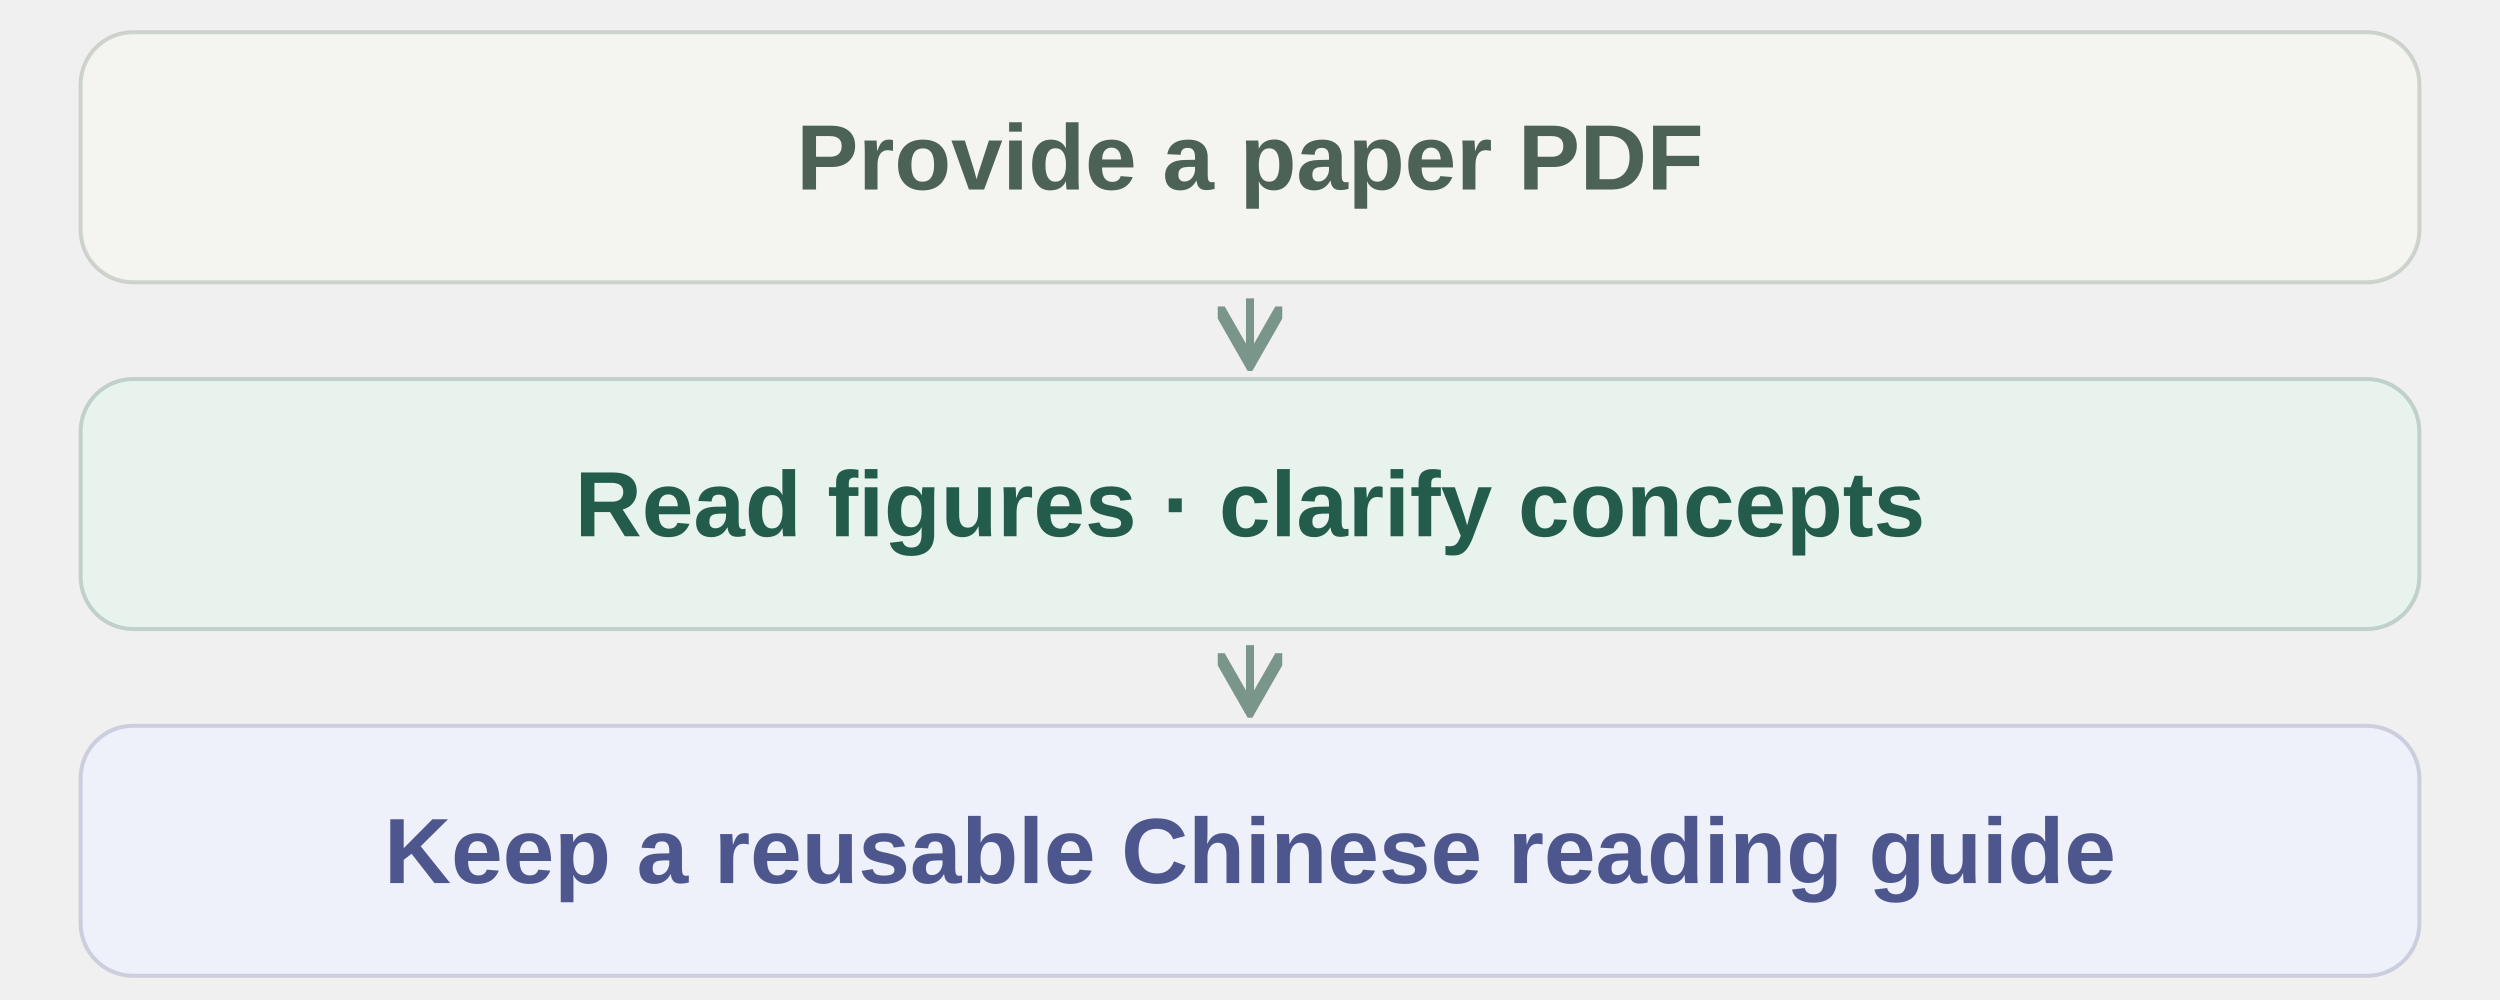
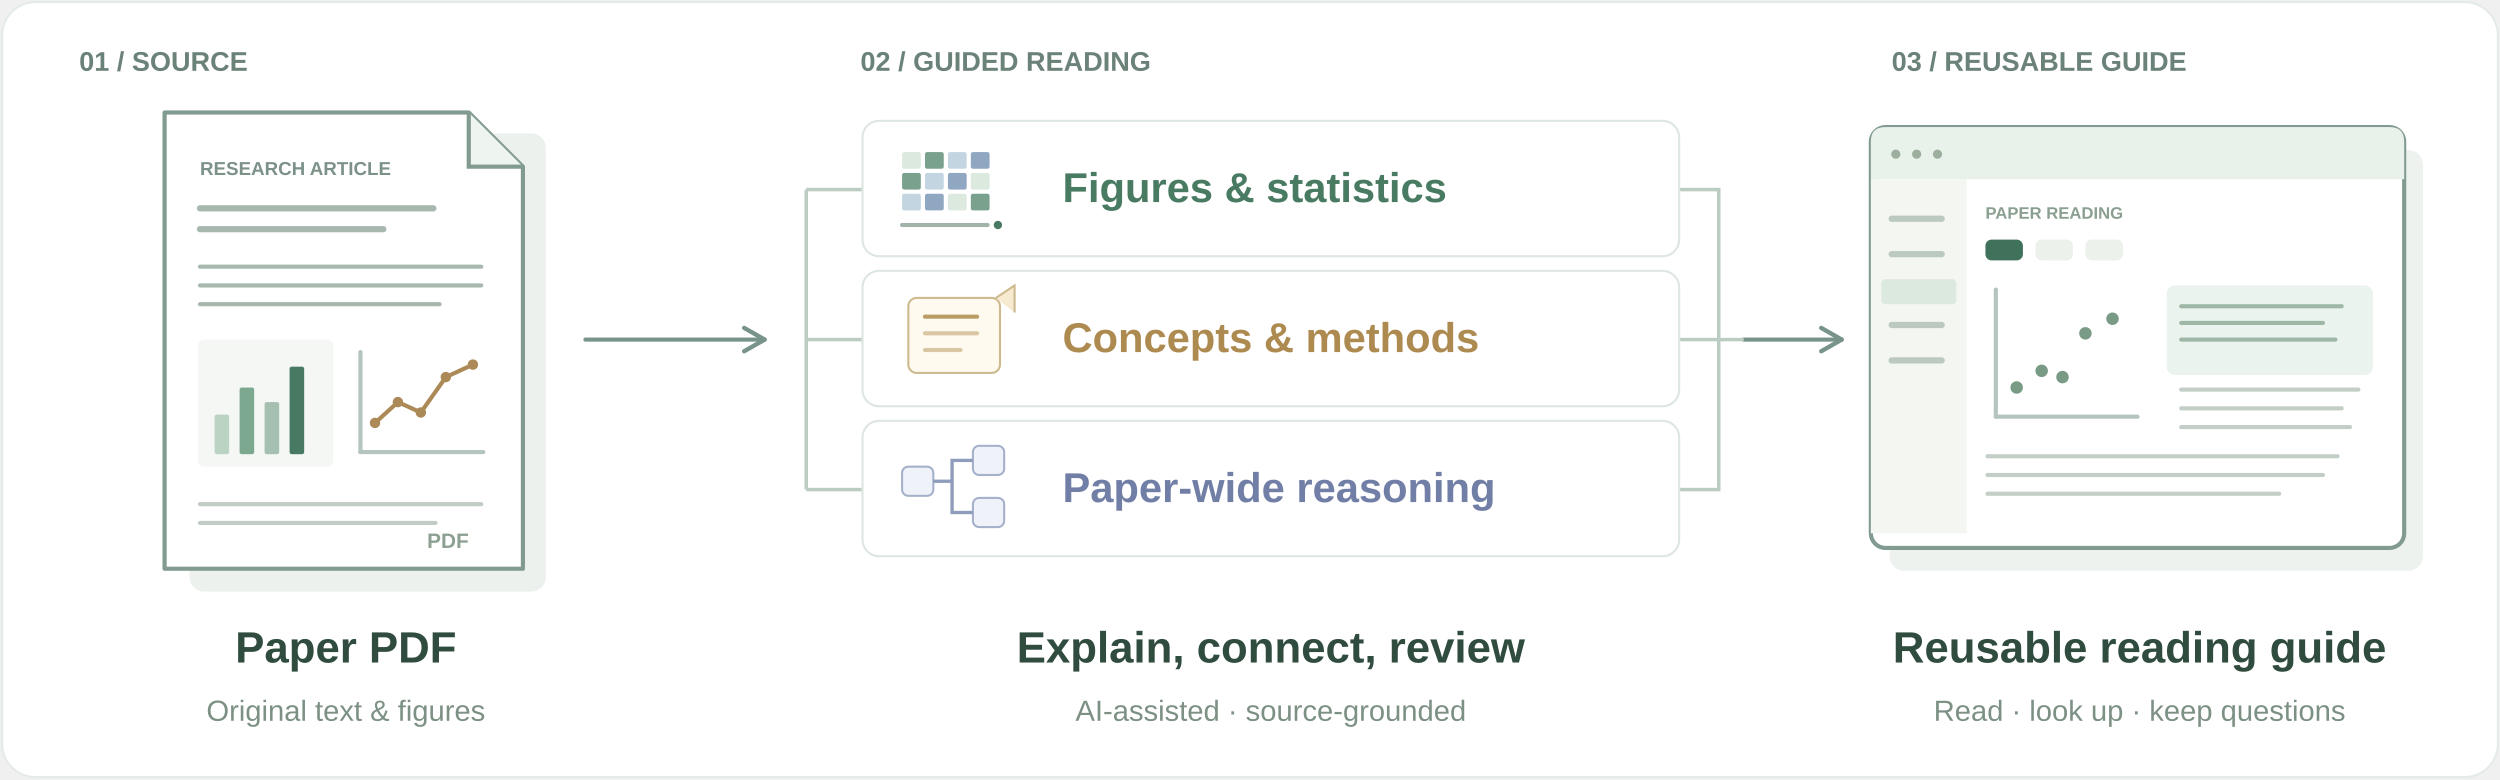
- <svg xmlns="http://www.w3.org/2000/svg" width="620" height="248" viewBox="0 0 620 248" role="img">
+ <svg xmlns="http://www.w3.org/2000/svg" width="1200" height="374" viewBox="0 0 1200 374" role="img">
  <defs>
-     <marker id="arrow" markerWidth="8" markerHeight="8" refX="6" refY="4" orient="auto">
-       <path d="M0 0L7 4L0 8" fill="none" stroke="#7a9589" stroke-width="1.5" />
+     <marker id="arr" viewBox="0 0 10 10" refX="8" refY="5" markerWidth="7" markerHeight="7" orient="auto">
+       <path d="M1 1L8 5L1 9" fill="none" stroke="#78948a" stroke-width="1.5" stroke-linecap="round" stroke-linejoin="round" />
    </marker>
  </defs>
-   <rect x="20" y="8" width="580" height="62" rx="13" fill="#f4f5f0" stroke="#4d6256" stroke-opacity=".22" />
-   <text x="310" y="47" text-anchor="middle" fill="#4d6256" font-family="Arial,Microsoft YaHei,sans-serif" font-size="23" font-weight="600">Provide a paper PDF</text>
-   <path d="M310 74v14" stroke="#7a9589" stroke-width="2" marker-end="url(#arrow)" />
-   <rect x="20" y="94" width="580" height="62" rx="13" fill="#e8f3ee" stroke="#245c4c" stroke-opacity=".22" />
-   <text x="310" y="133" text-anchor="middle" fill="#245c4c" font-family="Arial,Microsoft YaHei,sans-serif" font-size="23" font-weight="600">Read figures · clarify concepts</text>
-   <path d="M310 160v14" stroke="#7a9589" stroke-width="2" marker-end="url(#arrow)" />
-   <rect x="20" y="180" width="580" height="62" rx="13" fill="#eef0fa" stroke="#4e578d" stroke-opacity=".22" />
-   <text x="310" y="219" text-anchor="middle" fill="#4e578d" font-family="Arial,Microsoft YaHei,sans-serif" font-size="23" font-weight="600">Keep a reusable Chinese reading guide</text>
+   <rect x="1" y="1" width="1198" height="372" rx="16" fill="#fff" stroke="#e4ebe7" />
+   <text x="38" y="34" text-anchor="start" font-family="Arial,Microsoft YaHei,Helvetica,sans-serif" font-size="13" fill="#6b8278" font-weight="600">01  /  SOURCE</text>
+   <text x="413" y="34" text-anchor="start" font-family="Arial,Microsoft YaHei,Helvetica,sans-serif" font-size="13" fill="#6b8278" font-weight="600">02  /  GUIDED READING</text>
+   <text x="908" y="34" text-anchor="start" font-family="Arial,Microsoft YaHei,Helvetica,sans-serif" font-size="13" fill="#6b8278" font-weight="600">03  /  REUSABLE GUIDE</text>
+   <rect x="91" y="64" width="171" height="220" rx="7" fill="#edf1ed" />
+   <path d="M79 54H225L251 80V273H79Z" fill="#fff" stroke="#829b90" stroke-width="2" stroke-linejoin="round" />
+   <path d="M225 54V80H251" fill="#eef4f0" stroke="#829b90" stroke-width="2" />
+   <text x="96" y="84" text-anchor="start" font-family="Arial,Microsoft YaHei,Helvetica,sans-serif" font-size="9" fill="#7c9187" font-weight="600">RESEARCH ARTICLE</text>
+   <path d="M96 100L208 100" fill="none" stroke="#a7b8ae" stroke-width="3" stroke-linecap="round" />
+   <path d="M96 110L184 110" fill="none" stroke="#a7b8ae" stroke-width="3" stroke-linecap="round" />
+   <path d="M96 128L231 128" fill="none" stroke="#a7b8ae" stroke-width="2" stroke-linecap="round" />
+   <path d="M96 137L231 137" fill="none" stroke="#a7b8ae" stroke-width="2" stroke-linecap="round" />
+   <path d="M96 146L211 146" fill="none" stroke="#a7b8ae" stroke-width="2" stroke-linecap="round" />
+   <rect x="95" y="163" width="65" height="61" rx="3" fill="#f4f7f4" />
+   <rect x="103" y="199" width="7" height="19" rx="1" fill="#bbd3c3" />
+   <rect x="115" y="186" width="7" height="32" rx="1" fill="#7ca88f" />
+   <rect x="127" y="193" width="7" height="25" rx="1" fill="#a5c0b1" />
+   <rect x="139" y="176" width="7" height="42" rx="1" fill="#487a63" />
+   <path d="M173 217L232 217" fill="none" stroke="#b4c4be" stroke-width="2" stroke-linecap="round" />
+   <path d="M173 217L173 169" fill="none" stroke="#b4c4be" stroke-width="2" stroke-linecap="round" />
+   <path d="M180 203L191 193L202 198L214 181L227 175" fill="none" stroke="#ab8a58" stroke-width="2" />
+   <circle cx="180" cy="203" r="2.5" fill="#ab8a58" />
+   <circle cx="191" cy="193" r="2.5" fill="#ab8a58" />
+   <circle cx="202" cy="198" r="2.5" fill="#ab8a58" />
+   <circle cx="214" cy="181" r="2.5" fill="#ab8a58" />
+   <circle cx="227" cy="175" r="2.5" fill="#ab8a58" />
+   <path d="M96 242L231 242" fill="none" stroke="#c0ccc4" stroke-width="2" stroke-linecap="round" />
+   <path d="M96 251L209 251" fill="none" stroke="#c0ccc4" stroke-width="2" stroke-linecap="round" />
+   <text x="225" y="263" text-anchor="end" font-family="Arial,Microsoft YaHei,Helvetica,sans-serif" font-size="10" fill="#8ca092" font-weight="600">PDF</text>
+   <path d="M281 163L367 163" fill="none" stroke="#78948a" stroke-width="2" stroke-linecap="round" marker-end="url(#arr)" />
+   <path d="M837 163L884 163" fill="none" stroke="#78948a" stroke-width="2" stroke-linecap="round" marker-end="url(#arr)" />
+   <path d="M387 91V235M387 91H414M387 163H414M387 235H414M806 91H825V235H806M806 163H837" fill="none" stroke="#bbcdc2" stroke-width="1.7" />
+   <rect x="414" y="58" width="392" height="65" rx="8" fill="#fff" stroke="#dde6e0" />
+   <text x="510" y="97" text-anchor="start" font-family="Arial,Microsoft YaHei,Helvetica,sans-serif" font-size="20" fill="#497a62" font-weight="600">Figures &amp; statistics</text>
+   <rect x="414" y="130" width="392" height="65" rx="8" fill="#fff" stroke="#dde6e0" />
+   <text x="510" y="169" text-anchor="start" font-family="Arial,Microsoft YaHei,Helvetica,sans-serif" font-size="20" fill="#ad8a50" font-weight="600">Concepts &amp; methods</text>
+   <rect x="414" y="202" width="392" height="65" rx="8" fill="#fff" stroke="#dde6e0" />
+   <text x="510" y="241" text-anchor="start" font-family="Arial,Microsoft YaHei,Helvetica,sans-serif" font-size="20" fill="#717fa7" font-weight="600">Paper-wide reasoning</text>
+   <rect x="433" y="73" width="9" height="8" rx="1" fill="#dce9df" />
+   <rect x="444" y="73" width="9" height="8" rx="1" fill="#79a18d" />
+   <rect x="455" y="73" width="9" height="8" rx="1" fill="#c2d5e1" />
+   <rect x="466" y="73" width="9" height="8" rx="1" fill="#8fa7c1" />
+   <rect x="433" y="83" width="9" height="8" rx="1" fill="#79a18d" />
+   <rect x="444" y="83" width="9" height="8" rx="1" fill="#c2d5e1" />
+   <rect x="455" y="83" width="9" height="8" rx="1" fill="#8fa7c1" />
+   <rect x="466" y="83" width="9" height="8" rx="1" fill="#dce9df" />
+   <rect x="433" y="93" width="9" height="8" rx="1" fill="#c2d5e1" />
+   <rect x="444" y="93" width="9" height="8" rx="1" fill="#8fa7c1" />
+   <rect x="455" y="93" width="9" height="8" rx="1" fill="#dce9df" />
+   <rect x="466" y="93" width="9" height="8" rx="1" fill="#79a18d" />
+   <path d="M433 108L474 108" fill="none" stroke="#a1b4a8" stroke-width="2" stroke-linecap="round" />
+   <circle cx="479" cy="108" r="2" fill="#497a62" />
+   <rect x="436" y="143" width="44" height="36" rx="4" fill="#fffaf0" stroke="#cdb98e" />
+   <path d="M444 152L469 152" fill="none" stroke="#b99b63" stroke-width="2" stroke-linecap="round" />
+   <path d="M444 160L469 160" fill="none" stroke="#d9c7a4" stroke-width="2" stroke-linecap="round" />
+   <path d="M444 168L461 168" fill="none" stroke="#d9c7a4" stroke-width="2" stroke-linecap="round" />
+   <path d="M478 143L487 137V150" fill="#f6ead0" stroke="#cdb98e" />
+   <g fill="#f0f2f9" stroke="#a5b0ca">
+     <rect x="433" y="224" width="15" height="14" rx="3" />
+     <rect x="467" y="214" width="15" height="14" rx="3" />
+     <rect x="467" y="239" width="15" height="14" rx="3" />
+   </g>
+   <path d="M448 231H457V221H467M457 231V246H467" fill="none" stroke="#8e9dbb" stroke-width="1.6" />
+   <rect x="907" y="72" width="256" height="202" rx="7" fill="#eef2ee" />
+   <rect x="898" y="61" width="256" height="202" rx="7" fill="#fff" stroke="#829b90" stroke-width="2" />
+   <path d="M905 61H1147Q1154 61 1154 68V86H898V68Q898 61 905 61" fill="#e9f1eb" />
+   <circle cx="910" cy="74" r="2.2" fill="#9caf9f" />
+   <circle cx="920" cy="74" r="2.2" fill="#9caf9f" />
+   <circle cx="930" cy="74" r="2.2" fill="#9caf9f" />
+   <rect x="898" y="86" width="46" height="170" fill="#f4f6f1" />
+   <text x="953" y="105" text-anchor="start" font-family="Arial,Microsoft YaHei,Helvetica,sans-serif" font-size="8" fill="#8a9f90" font-weight="600">PAPER READING</text>
+   <path d="M908 105L932 105" fill="none" stroke="#bbc9be" stroke-width="3" stroke-linecap="round" />
+   <path d="M908 122L932 122" fill="none" stroke="#bbc9be" stroke-width="3" stroke-linecap="round" />
+   <path d="M908 139L932 139" fill="none" stroke="#bbc9be" stroke-width="3" stroke-linecap="round" />
+   <path d="M908 156L932 156" fill="none" stroke="#bbc9be" stroke-width="3" stroke-linecap="round" />
+   <path d="M908 173L932 173" fill="none" stroke="#bbc9be" stroke-width="3" stroke-linecap="round" />
+   <rect x="903" y="134" width="36" height="12" rx="2" fill="#dce9df" />
+   <rect x="953" y="115" width="18" height="10" rx="3" fill="#3f715b" />
+   <rect x="977" y="115" width="18" height="10" rx="3" fill="#ecf1ec" />
+   <rect x="1001" y="115" width="18" height="10" rx="3" fill="#ecf1ec" />
+   <path d="M958 200L1026 200" fill="none" stroke="#b4c4be" stroke-width="2" stroke-linecap="round" />
+   <path d="M958 200L958 139" fill="none" stroke="#b4c4be" stroke-width="2" stroke-linecap="round" />
+   <circle cx="968" cy="186" r="3" fill="#799b86" />
+   <circle cx="980" cy="178" r="3" fill="#799b86" />
+   <circle cx="990" cy="181" r="3" fill="#799b86" />
+   <circle cx="1001" cy="160" r="3" fill="#799b86" />
+   <circle cx="1014" cy="153" r="3" fill="#799b86" />
+   <rect x="1040" y="137" width="99" height="43" rx="4" fill="#eaf3ed" />
+   <path d="M1047 147L1124 147" fill="none" stroke="#9eb7a6" stroke-width="2" stroke-linecap="round" />
+   <path d="M1047 155L1115 155" fill="none" stroke="#9eb7a6" stroke-width="2" stroke-linecap="round" />
+   <path d="M1047 163L1121 163" fill="none" stroke="#9eb7a6" stroke-width="2" stroke-linecap="round" />
+   <path d="M1047 187L1132 187" fill="none" stroke="#c3cec6" stroke-width="2" stroke-linecap="round" />
+   <path d="M1047 196L1124 196" fill="none" stroke="#c3cec6" stroke-width="2" stroke-linecap="round" />
+   <path d="M1047 205L1128 205" fill="none" stroke="#c3cec6" stroke-width="2" stroke-linecap="round" />
+   <path d="M954 219L1122 219" fill="none" stroke="#c3cec6" stroke-width="2" stroke-linecap="round" />
+   <path d="M954 228L1115 228" fill="none" stroke="#c3cec6" stroke-width="2" stroke-linecap="round" />
+   <path d="M954 237L1094 237" fill="none" stroke="#c3cec6" stroke-width="2" stroke-linecap="round" />
+   <text x="166" y="318" text-anchor="middle" font-family="Arial,Microsoft YaHei,Helvetica,sans-serif" font-size="21" fill="#304c3f" font-weight="600">Paper PDF</text>
+   <text x="610" y="318" text-anchor="middle" font-family="Arial,Microsoft YaHei,Helvetica,sans-serif" font-size="21" fill="#304c3f" font-weight="600">Explain, connect, review</text>
+   <text x="1027" y="318" text-anchor="middle" font-family="Arial,Microsoft YaHei,Helvetica,sans-serif" font-size="21" fill="#304c3f" font-weight="600">Reusable reading guide</text>
+   <text x="166" y="346" text-anchor="middle" font-family="Arial,Microsoft YaHei,Helvetica,sans-serif" font-size="14" fill="#7c9084" font-weight="400">Original text &amp; figures</text>
+   <text x="610" y="346" text-anchor="middle" font-family="Arial,Microsoft YaHei,Helvetica,sans-serif" font-size="14" fill="#7c9084" font-weight="400">AI-assisted · source-grounded</text>
+   <text x="1027" y="346" text-anchor="middle" font-family="Arial,Microsoft YaHei,Helvetica,sans-serif" font-size="14" fill="#7c9084" font-weight="400">Read · look up · keep questions</text>
</svg>
